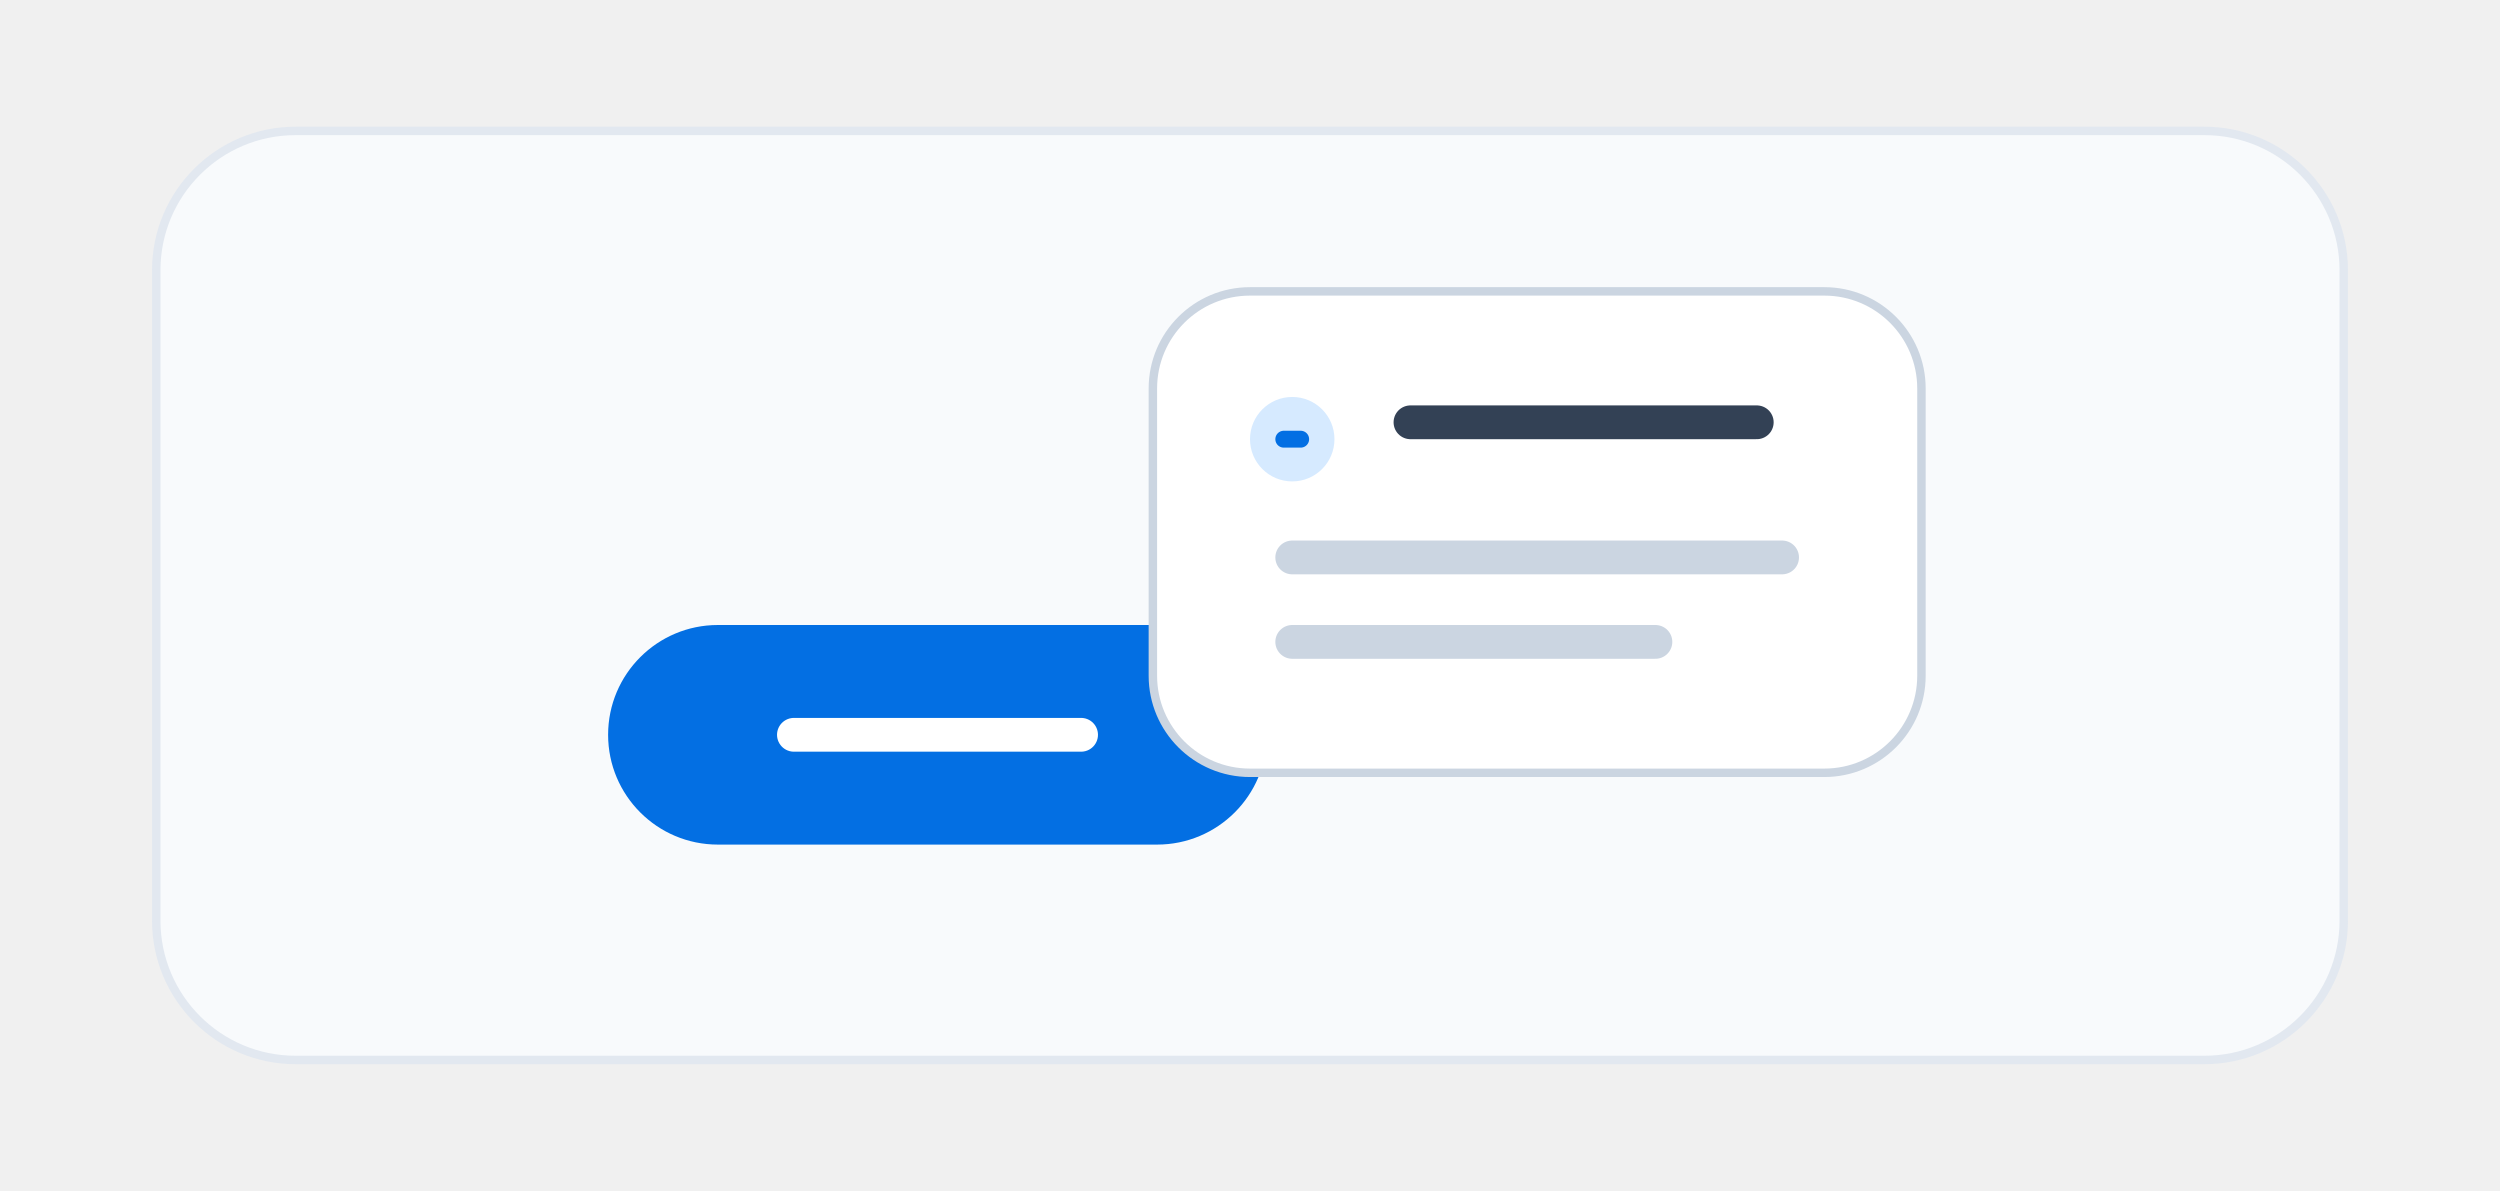
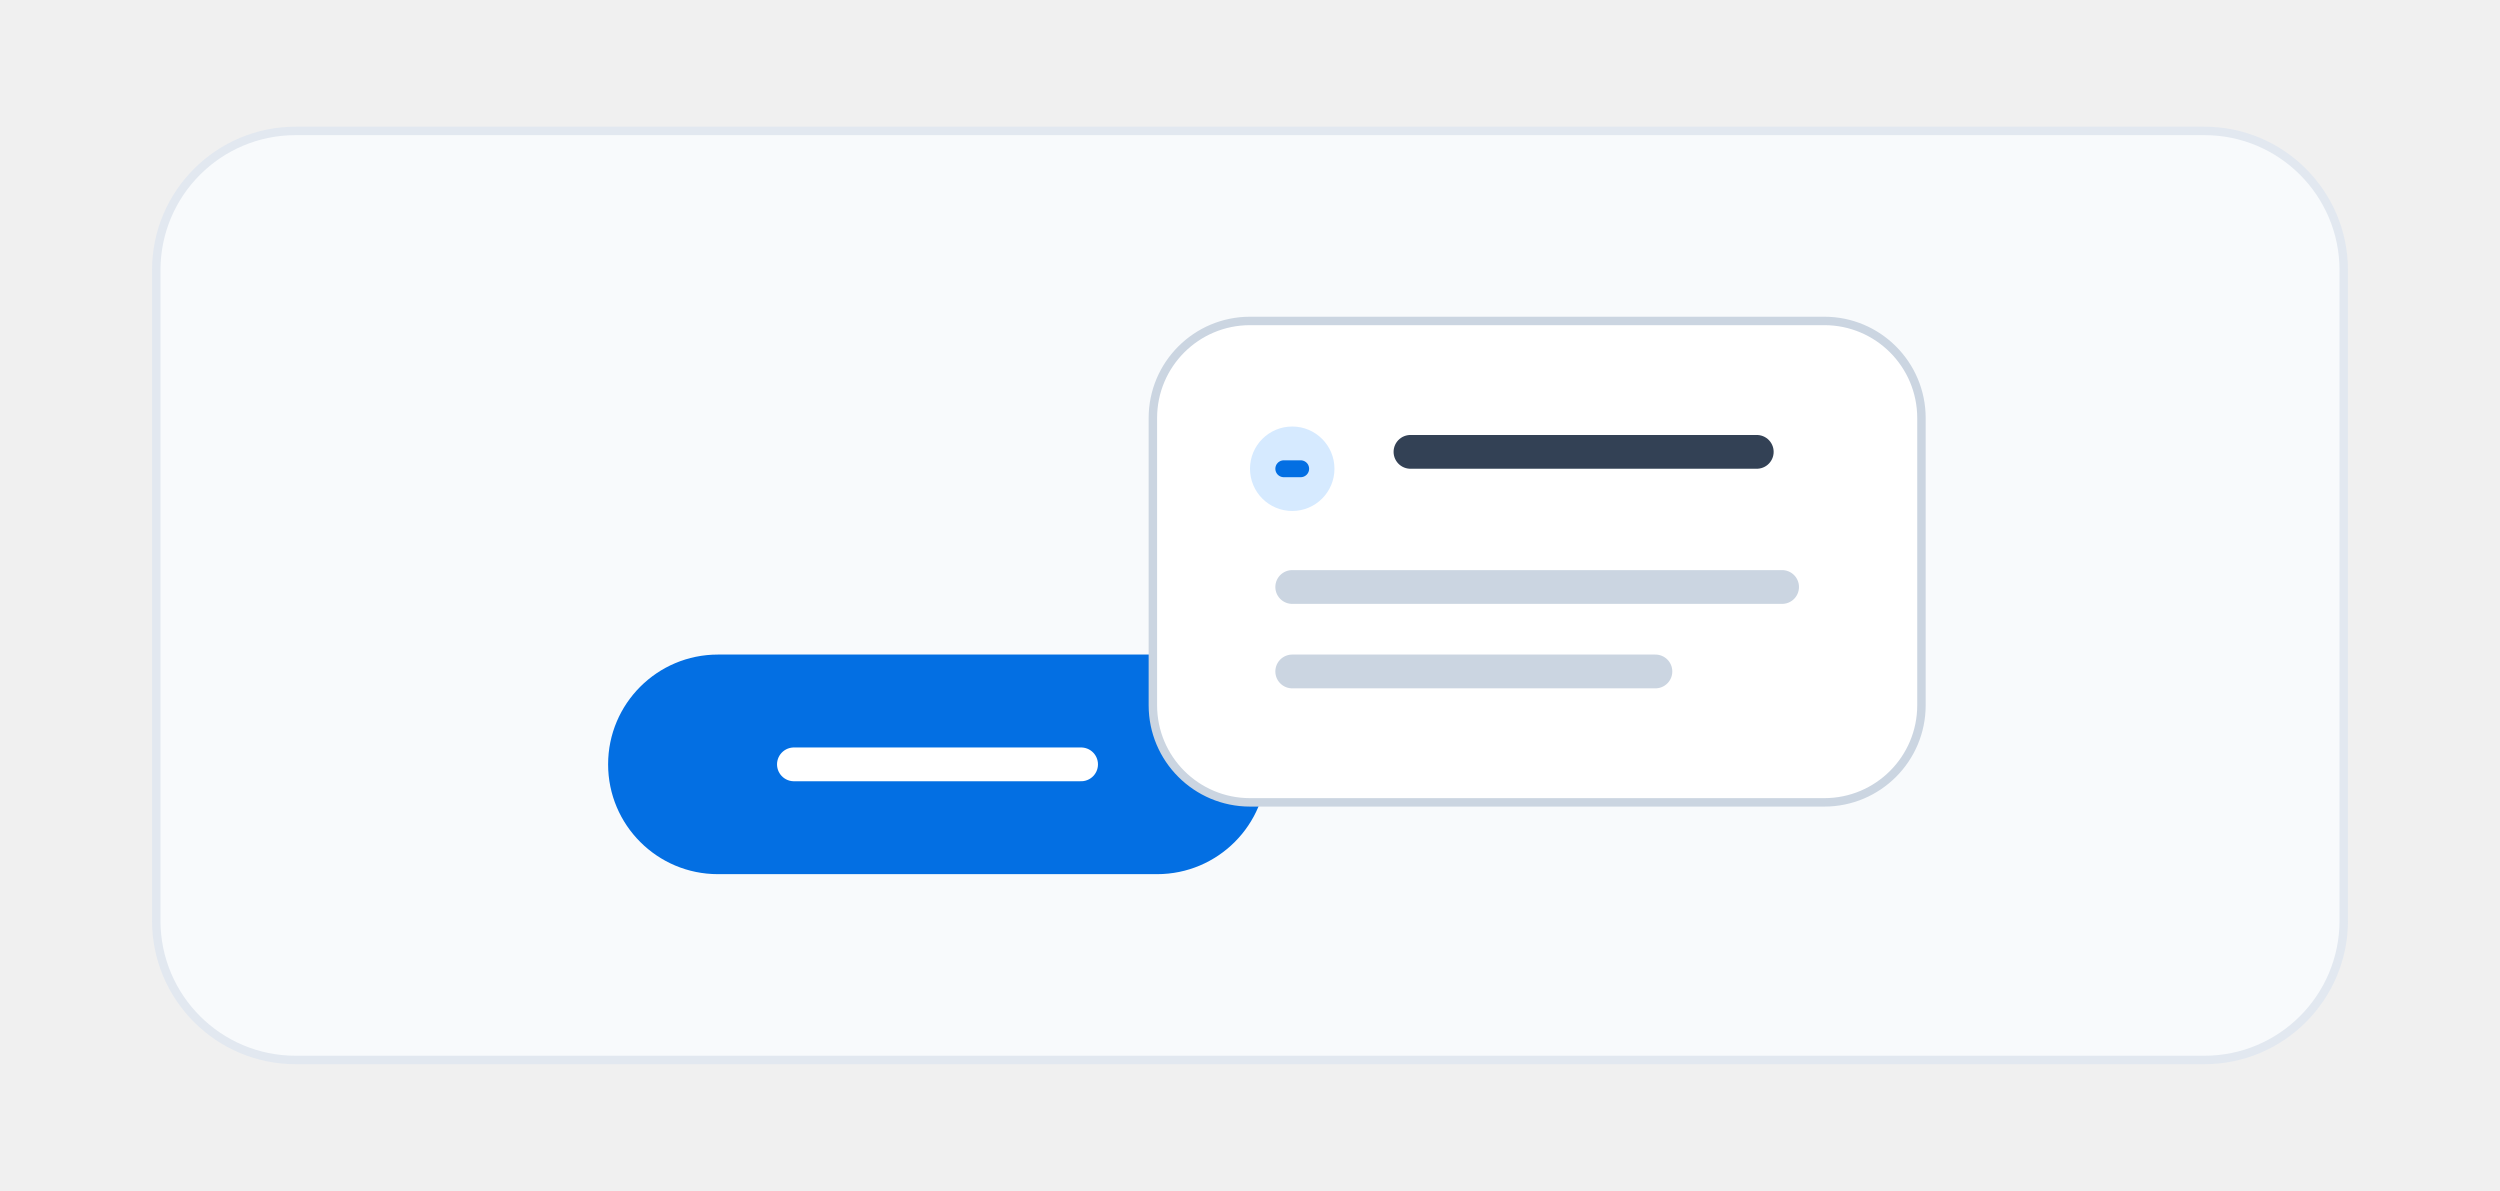
<svg xmlns="http://www.w3.org/2000/svg" width="296" height="141" viewBox="0 0 296 141" fill="none">
  <rect x="18.5" y="15.5" width="259" height="110" rx="16.5" fill="#F8FAFC" />
  <rect x="18.5" y="15.5" width="259" height="110" rx="16.5" stroke="#E2E8F0" />
-   <rect x="72" y="74" width="78" height="26" rx="13" fill="#036FE3" />
-   <path d="M94 87H128" stroke="#FFFFFF" stroke-width="4" stroke-linecap="round" />
-   <rect x="136.5" y="34.5" width="91" height="57" rx="11.5" fill="#FFFFFF" stroke="#CBD5E1" />
-   <circle cx="153" cy="52" r="5" fill="#D6EAFF" />
-   <path d="M152 52H154" stroke="#036FE3" stroke-width="2" stroke-linecap="round" />
-   <path d="M167 50H208" stroke="#334155" stroke-width="4" stroke-linecap="round" />
-   <path d="M153 66H211" stroke="#CBD5E1" stroke-width="4" stroke-linecap="round" />
-   <path d="M153 76H196" stroke="#CBD5E1" stroke-width="4" stroke-linecap="round" />
+   <g transform="translate(0 3.5)" data-auto-center="vertical">
+     <rect x="72" y="74" width="78" height="26" rx="13" fill="#036FE3" />
+     <path d="M94 87H128" stroke="#FFFFFF" stroke-width="4" stroke-linecap="round" />
+     <rect x="136.5" y="34.5" width="91" height="57" rx="11.5" fill="#FFFFFF" stroke="#CBD5E1" />
+     <circle cx="153" cy="52" r="5" fill="#D6EAFF" />
+     <path d="M152 52H154" stroke="#036FE3" stroke-width="2" stroke-linecap="round" />
+     <path d="M167 50H208" stroke="#334155" stroke-width="4" stroke-linecap="round" />
+     <path d="M153 66H211" stroke="#CBD5E1" stroke-width="4" stroke-linecap="round" />
+     <path d="M153 76H196" stroke="#CBD5E1" stroke-width="4" stroke-linecap="round" />
+   </g>
</svg>
